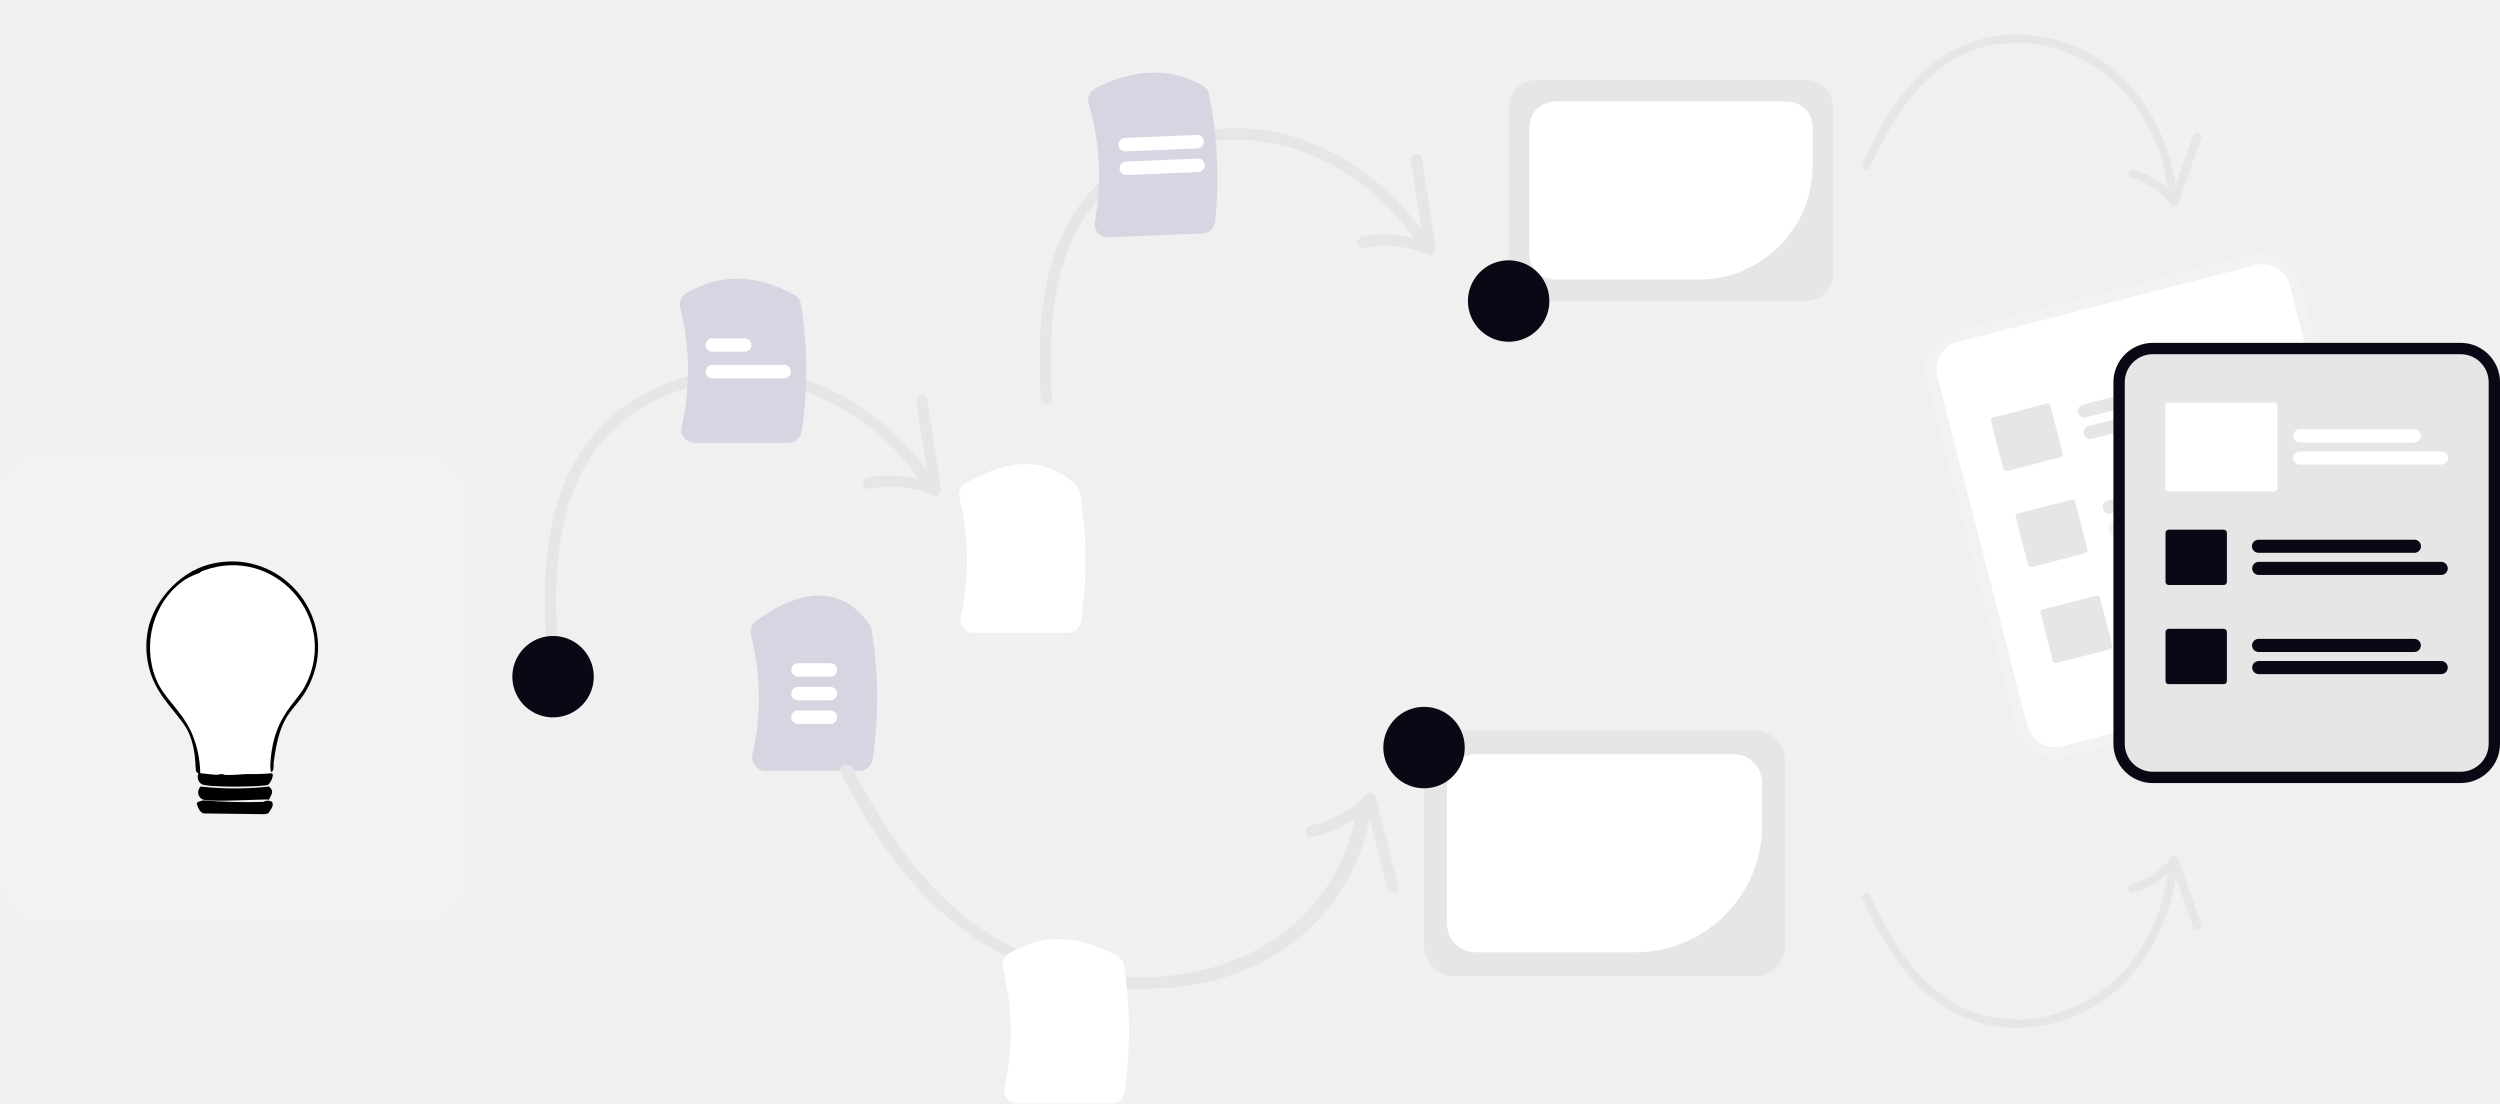
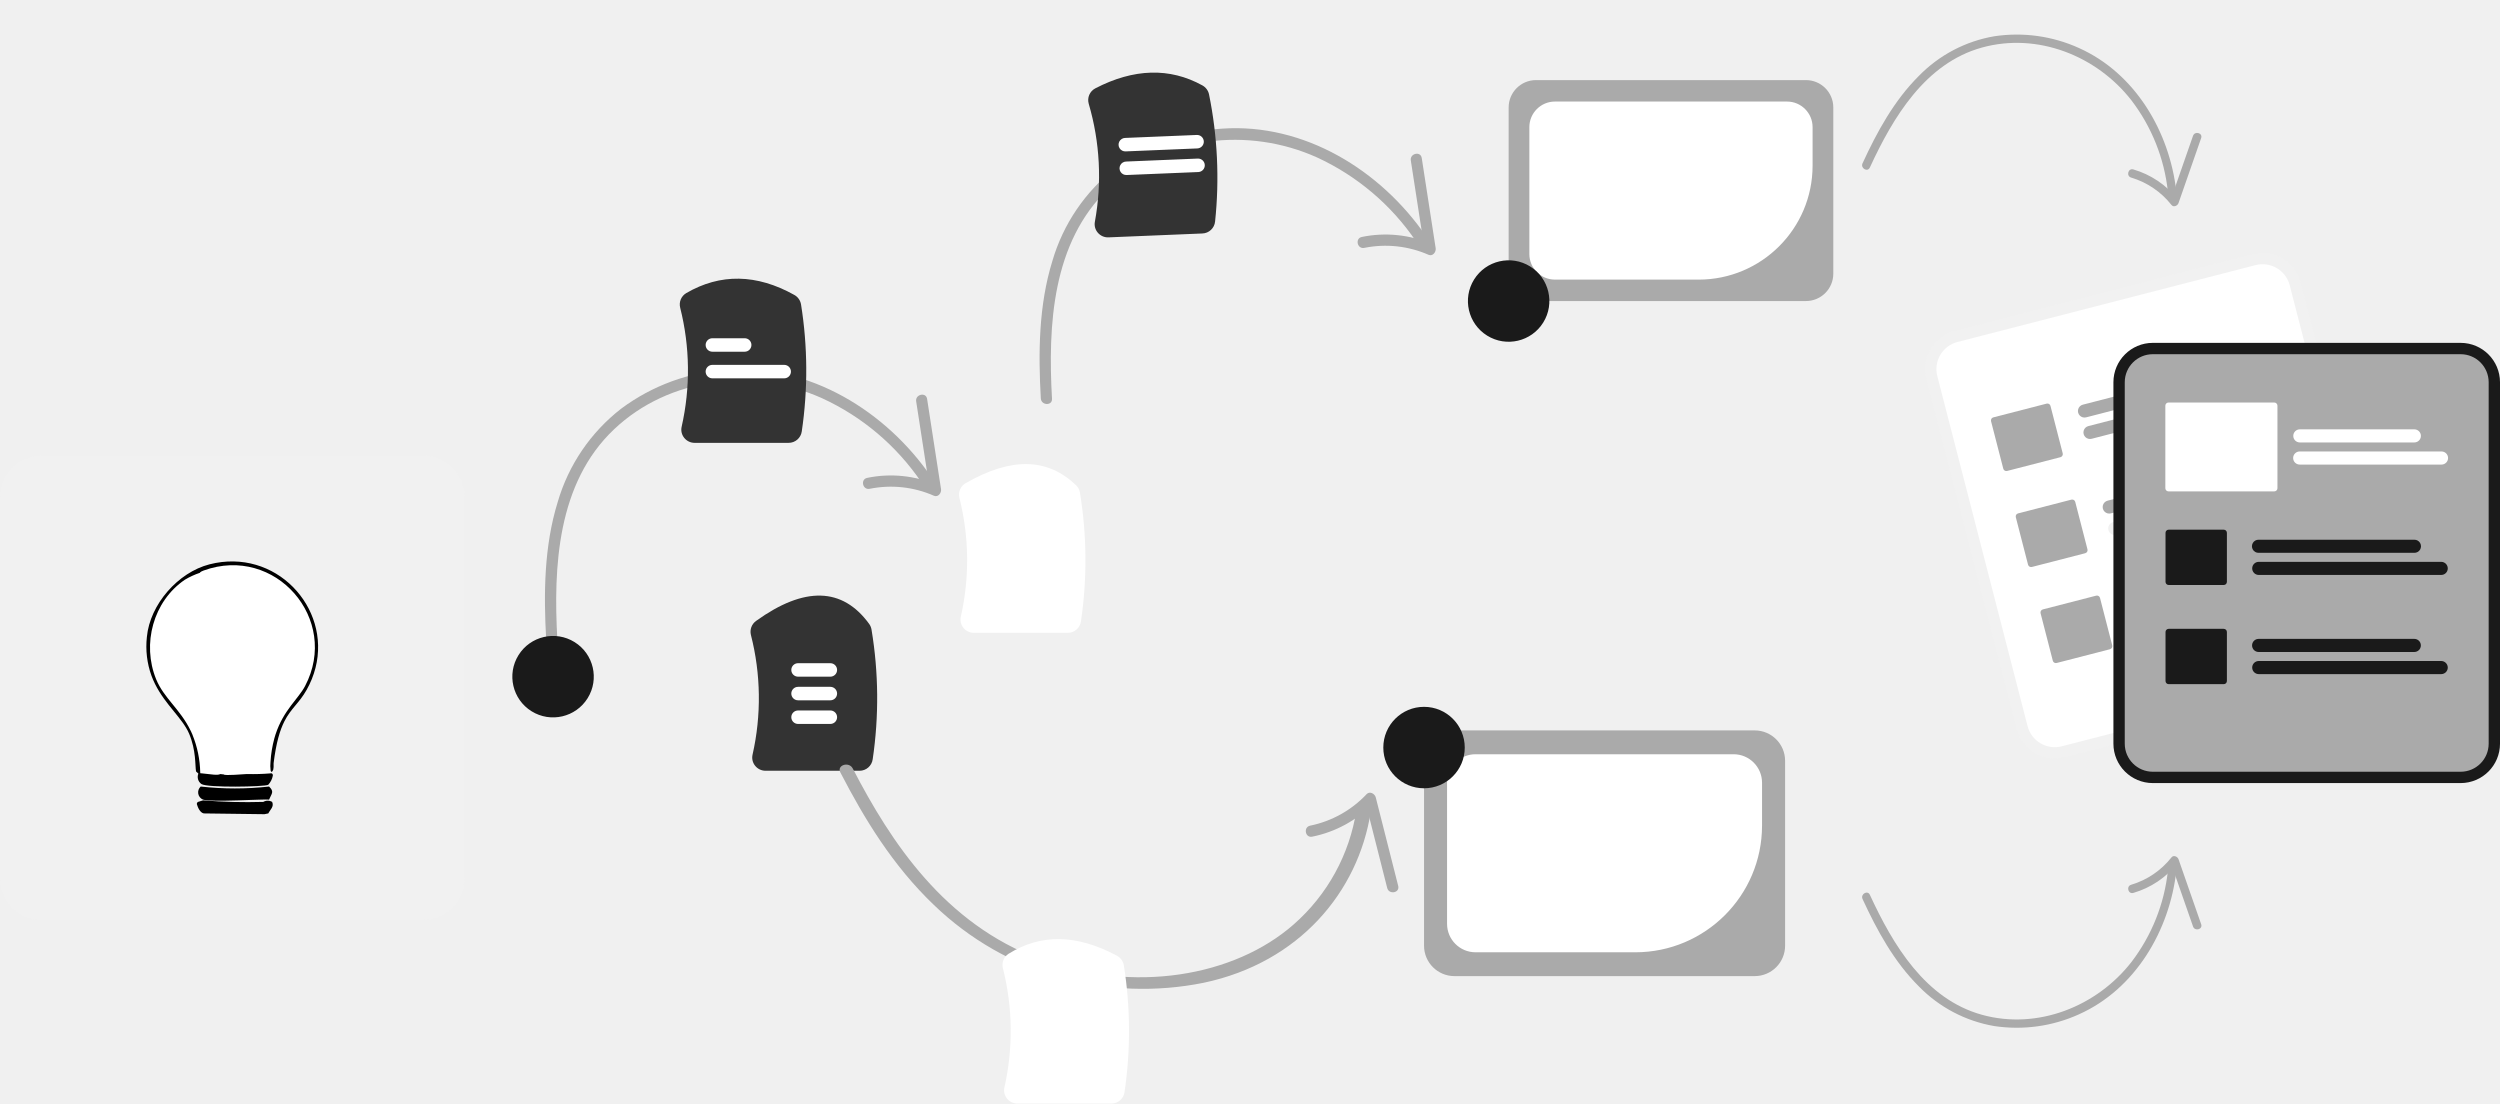
<svg xmlns="http://www.w3.org/2000/svg" width="960" height="423.77" viewBox="0 0 960 423.77" role="img" artist="Katerina Limpitsouni" source="https://undraw.co/">
  <g transform="translate(-553.732 -290.49)">
    <g transform="translate(857.041 386.615) rotate(47)">
-       <path d="M100.73,1.132C70.339-3.431,37.057,5.709,17.185,30.179A76.784,76.784,0,0,0,.3,70.224a70.22,70.22,0,0,0,9.581,42.362c8.849,15.426,22,27.93,35.548,39.209,2.115,1.758,5.171-1.269,3.04-3.04-21.593-17.974-44-41-44.244-70.987-.237-29.334,19.224-55.457,45.8-66.624A92.921,92.921,0,0,1,99.586,5.285c2.707.407,3.875-3.735,1.144-4.147h0Z" transform="translate(0 18.521)" fill="#e6e6e6" />
-       <path d="M.969,4.089,29.963,23.807V20.095A44.913,44.913,0,0,0,9.626,37.872C8.178,40.24,11.9,42.4,13.339,40.045A41.063,41.063,0,0,1,32.133,23.807c1.6-.7,1.183-2.909,0-3.713L3.139.374C.846-1.186-1.308,2.538.969,4.089Z" transform="translate(74.532 0)" fill="#e6e6e6" />
+       <path d="M100.73,1.132C70.339-3.431,37.057,5.709,17.185,30.179A76.784,76.784,0,0,0,.3,70.224a70.22,70.22,0,0,0,9.581,42.362c8.849,15.426,22,27.93,35.548,39.209,2.115,1.758,5.171-1.269,3.04-3.04-21.593-17.974-44-41-44.244-70.987-.237-29.334,19.224-55.457,45.8-66.624A92.921,92.921,0,0,1,99.586,5.285c2.707.407,3.875-3.735,1.144-4.147h0Z" transform="translate(0 18.521)" fill="#aaaaaa" />
+       <path d="M.969,4.089,29.963,23.807V20.095A44.913,44.913,0,0,0,9.626,37.872C8.178,40.24,11.9,42.4,13.339,40.045A41.063,41.063,0,0,1,32.133,23.807c1.6-.7,1.183-2.909,0-3.713L3.139.374C.846-1.186-1.308,2.538.969,4.089Z" transform="translate(74.532 0)" fill="#aaaaaa" />
    </g>
    <g transform="translate(553.732 465.431)">
-       <rect width="178.358" height="178.358" rx="16" transform="translate(0)" fill="#f2f2f2" />
+       <rect width="178.358" height="178.358" rx="16" transform="translate(0)" fill="#f1f1f1" />
      <g transform="translate(56.2 40.649)">
        <path d="M65.08,32.54a39.474,39.474,0,0,1-.632,7.036,34.571,34.571,0,0,1-3.421,8.483c-2.893,5.14-6,7.06-8.548,12.092-.439.34-.89.644-1.348.943-.917.591-1.017,3.486-1.99,3.985a.022.022,0,0,0-.02.014,3.68,3.68,0,0,0-.5,1.674v.014c-.491,2.876-.917,8.725-1.41,12.186-.066.423-.127.8-.192,1.142-.166.917-.338,1.5-.532,1.574-2.372.917-3.384-.34-5.979,0-1.395.186-8.514,1.328-9.962,1.328-4.11,0-6.335-1.4-9.662-2.9-.233-.1-.465-.206-.705-.312-.09-.034-.165-.073-.251-.106-.955-.4-1.858-10.619-2.755-14.484a.024.024,0,0,1,0-.02c-.186-.8-.372-1.328-.564-1.434l-.141-.079q-.886-.51-1.734-1.1C11.314,56.881,4.707,51.459,1.444,42.6A37.349,37.349,0,0,1,0,32.54a32.54,32.54,0,1,1,65.08,0Z" transform="translate(0.519 1.275)" fill="#ffffff" />
-         <path d="M64.936,40.857a34.573,34.573,0,0,1-3.421,8.481c-2.893,5.14-6,7.06-8.548,12.092-1.692,3.353-3.143,8.089-4.13,16.074-.059.471.066,1.01,0,1.473-.151,1.029.034.846-.591,1.774-.282.159-.458-.066-.553-.5a13.866,13.866,0,0,1-.039-3.333A43.9,43.9,0,0,1,49.1,68.065v-.014c.159-.578.333-1.136.5-1.674,3.075-9.364,8.742-13.607,11.316-18.508C74.42,22.179,49.473-6.487,21.994,3.479c-1.473.539-1.395.846-1.473.89a29.965,29.965,0,0,0-5.75,2.649C2.595,15.3-1.775,31.694,3.717,45.205c2.974,7.311,9.2,11.435,13.235,19.741q.362.723.7,1.514a.024.024,0,0,0,0,.02,40.6,40.6,0,0,1,3.013,14.6c0,.09.014.173.014.259.238.02.471.034.7.054,3.525.306,5.811.87,6.994.258l1.3.133c.431.6,7.688-.133,8.845-.141h.3a80.864,80.864,0,0,0,8.691-.247c.141-.014.3-.034.446-.054a.777.777,0,0,1,.591.89,7.026,7.026,0,0,1-1.765,3.534c-1.361.8-23.548,1.2-25.663-.292a3.328,3.328,0,0,1-1.176-3.979c-.039-.186-.854-.716-.89-.89-.4-2.256.073-7.988-2.649-14.45a17.437,17.437,0,0,0-1.182-2.29C11.8,58.156,5.19,52.735,1.929,43.867A33.156,33.156,0,0,1,.179,28.99C1.354,16.505,12.124,4.221,24.209,1.119,49.5-5.376,70.86,17.561,64.936,40.857Z" transform="translate(0.024 -0.001)" fill="#010001" />
-         <path d="M27.221,0c2.105,2,.987,2.679,0,5.014-1.237-.282-22.413,1.076-25.362,0A3,3,0,0,1,.972,0,118.237,118.237,0,0,0,27.221,0Z" transform="translate(19.901 86.442)" fill="#010001" />
-         <path d="M28.9.589c.829,1.842-.757,2.972-1.475,4.423l-1.479.3L2.653,5.014C1.25,4.743.361,2.779,0,1.475A.87.87,0,0,1,.443.589L2.359,0A209.564,209.564,0,0,0,25.51.589a3.37,3.37,0,0,1,3.391,0Z" transform="translate(19.401 91.75)" fill="#010001" />
+         <path d="M64.936,40.857a34.573,34.573,0,0,1-3.421,8.481c-2.893,5.14-6,7.06-8.548,12.092-1.692,3.353-3.143,8.089-4.13,16.074-.059.471.066,1.01,0,1.473-.151,1.029.034.846-.591,1.774-.282.159-.458-.066-.553-.5a13.866,13.866,0,0,1-.039-3.333A43.9,43.9,0,0,1,49.1,68.065v-.014c.159-.578.333-1.136.5-1.674,3.075-9.364,8.742-13.607,11.316-18.508C74.42,22.179,49.473-6.487,21.994,3.479c-1.473.539-1.395.846-1.473.89a29.965,29.965,0,0,0-5.75,2.649C2.595,15.3-1.775,31.694,3.717,45.205c2.974,7.311,9.2,11.435,13.235,19.741q.362.723.7,1.514a.024.024,0,0,0,0,.02,40.6,40.6,0,0,1,3.013,14.6c0,.09.014.173.014.259.238.02.471.034.7.054,3.525.306,5.811.87,6.994.258l1.3.133c.431.6,7.688-.133,8.845-.141h.3a80.864,80.864,0,0,0,8.691-.247c.141-.014.3-.034.446-.054a.777.777,0,0,1,.591.89,7.026,7.026,0,0,1-1.765,3.534c-1.361.8-23.548,1.2-25.663-.292a3.328,3.328,0,0,1-1.176-3.979c-.039-.186-.854-.716-.89-.89-.4-2.256.073-7.988-2.649-14.45a17.437,17.437,0,0,0-1.182-2.29C11.8,58.156,5.19,52.735,1.929,43.867A33.156,33.156,0,0,1,.179,28.99C1.354,16.505,12.124,4.221,24.209,1.119,49.5-5.376,70.86,17.561,64.936,40.857Z" transform="translate(0.024 -0.001)" fill="#000000" />
+         <path d="M27.221,0c2.105,2,.987,2.679,0,5.014-1.237-.282-22.413,1.076-25.362,0A3,3,0,0,1,.972,0,118.237,118.237,0,0,0,27.221,0Z" transform="translate(19.901 86.442)" fill="#000000" />
+         <path d="M28.9.589c.829,1.842-.757,2.972-1.475,4.423l-1.479.3L2.653,5.014C1.25,4.743.361,2.779,0,1.475A.87.87,0,0,1,.443.589L2.359,0A209.564,209.564,0,0,0,25.51.589a3.37,3.37,0,0,1,3.391,0Z" transform="translate(19.401 91.75)" fill="#000000" />
        <path d="M11.871,34.093h-.611V24.112L0,.261.553,0,11.871,23.971Z" transform="translate(17.308 34.252)" fill="#fff" />
        <path d="M.5,35.712,0,24.614l.011-.042L5.988,0l.594.141L.615,24.676l.5,11.011Z" transform="translate(38.195 32.65)" fill="#fff" />
      </g>
    </g>
-     <path d="M393.287,432.33H357.208a5.106,5.106,0,0,1-4.01-1.932,5,5,0,0,1-.979-4.248,98.114,98.114,0,0,0-.63-45.984,5.116,5.116,0,0,1,1.984-5.375c18.552-13.342,33.161-12.955,43.429,1.153a5.127,5.127,0,0,1,.9,2.166,160.563,160.563,0,0,1,.45,49.829,5.094,5.094,0,0,1-5.061,4.392Z" transform="translate(490.492 154.132)" fill="#d6d6e3" />
+     <path d="M393.287,432.33H357.208a5.106,5.106,0,0,1-4.01-1.932,5,5,0,0,1-.979-4.248,98.114,98.114,0,0,0-.63-45.984,5.116,5.116,0,0,1,1.984-5.375c18.552-13.342,33.161-12.955,43.429,1.153a5.127,5.127,0,0,1,.9,2.166,160.563,160.563,0,0,1,.45,49.829,5.094,5.094,0,0,1-5.061,4.392Z" transform="translate(490.492 154.132)" fill="#333333" />
    <path d="M380.245,393.126H367.836a2.587,2.587,0,1,1,0-5.175h12.408a2.587,2.587,0,1,1,0,5.175Z" transform="translate(492.345 157.207)" fill="#fff" />
    <path d="M380.245,401.126H367.836a2.587,2.587,0,1,1,0-5.175h12.408a2.587,2.587,0,1,1,0,5.175Z" transform="translate(492.345 158.282)" fill="#fff" />
    <path d="M380.245,409.126H367.836a2.587,2.587,0,1,1,0-5.175h12.408a2.587,2.587,0,1,1,0,5.175Z" transform="translate(492.345 159.357)" fill="#fff" />
-     <path d="M831.414,473.113H716.09a11.671,11.671,0,0,1-11.658-11.658V390.423a11.671,11.671,0,0,1,11.658-11.658H831.419a11.671,11.671,0,0,1,11.658,11.658v71.032a11.671,11.671,0,0,1-11.658,11.658Z" transform="translate(396.133 192.204)" fill="#e6e6e6" />
+     <path d="M831.414,473.113H716.09a11.671,11.671,0,0,1-11.658-11.658V390.423a11.671,11.671,0,0,1,11.658-11.658H831.419a11.671,11.671,0,0,1,11.658,11.658v71.032a11.671,11.671,0,0,1-11.658,11.658Z" transform="translate(396.133 192.204)" fill="#aaaaaa" />
    <path d="M784.545,462.879h-61.4a10.931,10.931,0,0,1-10.919-10.918V397.748a10.93,10.93,0,0,1,10.918-10.918H822.26a10.931,10.931,0,0,1,10.918,10.918v16.5a48.688,48.688,0,0,1-48.632,48.634Z" transform="translate(397.178 193.289)" fill="#fff" />
    <path d="M810.214,413.612h-79.34a2.587,2.587,0,0,1,0-5.175h79.34a2.587,2.587,0,0,1,0,5.175Z" transform="translate(399.338 196.192)" fill="#ffffff" />
    <path d="M743.285,422.625H730.876a2.587,2.587,0,0,1,0-5.175h12.408a2.587,2.587,0,1,1,0,5.175Z" transform="translate(399.339 197.403)" fill="#ffffff" />
    <path d="M765.267,431.639H730.874a2.587,2.587,0,0,1,0-5.175h34.392a2.587,2.587,0,1,1,0,5.175Z" transform="translate(399.338 198.615)" fill="#ffffff" />
-     <circle cx="15.637" cy="15.637" r="15.637" transform="translate(1084.922 561.917)" fill="#090814" />
+     <circle cx="15.637" cy="15.637" r="15.637" transform="translate(1084.922 561.917)" fill="#1a1a1a" />
    <g transform="translate(1111.517 321.249)">
-       <path d="M688.929,240.907h-103.7a10.5,10.5,0,0,1-10.482-10.482V166.548a10.5,10.5,0,0,1,10.482-10.482h103.7a10.5,10.5,0,0,1,10.482,10.482v63.875a10.5,10.5,0,0,1-10.481,10.484Z" transform="translate(-553.209 -156.066)" fill="#e6e6e6" />
+       <path d="M688.929,240.907h-103.7a10.5,10.5,0,0,1-10.482-10.482V166.548a10.5,10.5,0,0,1,10.482-10.482h103.7a10.5,10.5,0,0,1,10.482,10.482v63.875a10.5,10.5,0,0,1-10.481,10.484Z" transform="translate(-553.209 -156.066)" fill="#aaaaaa" />
      <path d="M647.57,232.515H592.36a9.829,9.829,0,0,1-9.818-9.817V173.955a9.828,9.828,0,0,1,9.818-9.817h89.123a9.828,9.828,0,0,1,9.818,9.817V188.79a43.779,43.779,0,0,1-43.729,43.729Z" transform="translate(-553.053 -155.902)" fill="#fff" />
      <path d="M672.272,190.4H600.925a2.327,2.327,0,1,1,0-4.653h71.348a2.327,2.327,0,1,1,0,4.653Z" transform="translate(-552.732 -155.47)" fill="#ffffff" />
      <path d="M612.089,199.408H600.93a2.327,2.327,0,0,1,0-4.653h11.159a2.327,2.327,0,1,1,0,4.653Z" transform="translate(-552.73 -155.289)" fill="#ffffff" />
      <path d="M631.854,208.421H600.929a2.327,2.327,0,1,1,0-4.653h30.925a2.327,2.327,0,1,1,0,4.653Z" transform="translate(-552.731 -155.109)" fill="#ffffff" />
-       <circle cx="15.637" cy="15.637" r="15.637" transform="translate(0 89.864) rotate(-58.134)" fill="#090814" />
+       <circle cx="15.637" cy="15.637" r="15.637" transform="translate(0 89.864) rotate(-58.134)" fill="#1a1a1a" />
    </g>
-     <path d="M369.279,320.834H333.2a5.106,5.106,0,0,1-4.01-1.932,5,5,0,0,1-.979-4.248,98.138,98.138,0,0,0-.564-45.726,5.061,5.061,0,0,1,2.334-5.6c13.068-7.614,27.025-7.376,41.479.692a5.118,5.118,0,0,1,2.6,3.666,160.584,160.584,0,0,1,.282,48.755,5.094,5.094,0,0,1-5.061,4.392Z" transform="translate(487.271 139.713)" fill="#d6d6e3" />
+     <path d="M369.279,320.834H333.2a5.106,5.106,0,0,1-4.01-1.932,5,5,0,0,1-.979-4.248,98.138,98.138,0,0,0-.564-45.726,5.061,5.061,0,0,1,2.334-5.6c13.068-7.614,27.025-7.376,41.479.692a5.118,5.118,0,0,1,2.6,3.666,160.584,160.584,0,0,1,.282,48.755,5.094,5.094,0,0,1-5.061,4.392Z" transform="translate(487.271 139.713)" fill="#333333" />
    <path d="M351.245,283.126H338.836a2.587,2.587,0,0,1,0-5.175h12.408a2.587,2.587,0,1,1,0,5.175Z" transform="translate(488.449 142.423)" fill="#fff" />
    <path d="M366.42,292.139H338.834a2.587,2.587,0,0,1,0-5.175H366.42a2.587,2.587,0,1,1,0,5.175Z" transform="translate(488.448 143.635)" fill="#fff" />
-     <circle cx="15.637" cy="15.637" r="15.637" transform="translate(744.572 555.358) rotate(-58.134)" fill="#090814" />
+     <circle cx="15.637" cy="15.637" r="15.637" transform="translate(744.572 555.358) rotate(-58.134)" fill="#1a1a1a" />
    <path d="M478.276,381.041H442.2a5.106,5.106,0,0,1-4.01-1.932,5,5,0,0,1-.978-4.248,98.147,98.147,0,0,0-.544-45.649,5.093,5.093,0,0,1,2.41-5.64c17.527-10.032,31.4-9.756,42.427.846a5.038,5.038,0,0,1,1.451,2.809,160.58,160.58,0,0,1,.384,49.429,5.094,5.094,0,0,1-5.061,4.392Z" transform="translate(485.476 152.446)" fill="#ffffff" />
    <path d="M462.245,344.126H449.836a2.587,2.587,0,1,1,0-5.175h12.408a2.587,2.587,0,0,1,0,5.175Z" transform="translate(486.919 155.496)" fill="#fff" />
    <path d="M477.42,353.139H449.834a2.587,2.587,0,0,1,0-5.175H477.42a2.587,2.587,0,0,1,0,5.175Z" transform="translate(486.918 156.706)" fill="#fff" />
    <g transform="matrix(0.342, -0.94, 0.94, 0.342, 860.222, 629.563)">
-       <path d="M100.756,197.232c-30.391,5.962-63.673-5.962-83.545-37.878A117.8,117.8,0,0,1,.323,107.1,114.811,114.811,0,0,1,9.9,51.843c8.849-20.117,22-36.435,35.548-51.151,2.115-2.294,5.171,1.653,3.04,3.966C26.9,28.108,4.493,58.145,4.249,97.266c-.238,38.268,19.224,72.346,45.8,86.912a73.141,73.141,0,0,0,49.568,7.645c2.707-.532,3.875,4.873,1.144,5.409Z" transform="translate(0 0)" fill="#e6e6e6" />
-       <path d="M.969,36.974,29.963,17.254v3.713A44.913,44.913,0,0,1,9.626,3.189C8.178.822,11.9-1.34,13.339,1.019A41.062,41.062,0,0,0,32.133,17.254c1.6.7,1.183,2.909,0,3.713L3.139,40.688C.846,42.247-1.308,38.523.969,36.974Z" transform="translate(74.559 176.176)" fill="#e6e6e6" />
+       <path d="M100.756,197.232c-30.391,5.962-63.673-5.962-83.545-37.878A117.8,117.8,0,0,1,.323,107.1,114.811,114.811,0,0,1,9.9,51.843c8.849-20.117,22-36.435,35.548-51.151,2.115-2.294,5.171,1.653,3.04,3.966C26.9,28.108,4.493,58.145,4.249,97.266c-.238,38.268,19.224,72.346,45.8,86.912a73.141,73.141,0,0,0,49.568,7.645c2.707-.532,3.875,4.873,1.144,5.409Z" transform="translate(0 0)" fill="#aaaaaa" />
+       <path d="M.969,36.974,29.963,17.254v3.713A44.913,44.913,0,0,1,9.626,3.189C8.178.822,11.9-1.34,13.339,1.019A41.062,41.062,0,0,0,32.133,17.254c1.6.7,1.183,2.909,0,3.713L3.139,40.688C.846,42.247-1.308,38.523.969,36.974Z" transform="translate(74.559 176.176)" fill="#aaaaaa" />
    </g>
    <path d="M538.282,601.843H502.2a5.1,5.1,0,0,1-4.01-1.932,5,5,0,0,1-.979-4.248,98.139,98.139,0,0,0-.589-45.826,5.076,5.076,0,0,1,2.214-5.529c12.482-7.733,26.072-7.49,41.551.739a5.162,5.162,0,0,1,2.686,3.716,160.586,160.586,0,0,1,.266,48.693,5.1,5.1,0,0,1-5.061,4.392Z" transform="translate(442.213 112.413)" fill="#ffffff" />
    <path d="M520.245,565.126H507.836a2.587,2.587,0,0,1,0-5.175h12.408a2.587,2.587,0,1,1,0,5.175Z" transform="translate(443.394 115.271)" fill="#fff" />
    <path d="M535.42,574.139H507.834a2.587,2.587,0,0,1,0-5.175H535.42a2.587,2.587,0,0,1,0,5.175Z" transform="translate(443.393 116.482)" fill="#fff" />
    <g transform="translate(1046.982 294.1) rotate(47)">
-       <path d="M100.73,1.132C70.339-3.431,37.057,5.709,17.185,30.179A76.784,76.784,0,0,0,.3,70.224a70.22,70.22,0,0,0,9.581,42.362c8.849,15.426,22,27.93,35.548,39.209,2.115,1.758,5.171-1.269,3.04-3.04-21.593-17.974-44-41-44.244-70.987-.237-29.334,19.224-55.457,45.8-66.624A92.921,92.921,0,0,1,99.586,5.285c2.707.407,3.875-3.735,1.144-4.147h0Z" transform="translate(0 18.521)" fill="#e6e6e6" />
-       <path d="M.969,4.089,29.963,23.807V20.095A44.913,44.913,0,0,0,9.626,37.872C8.178,40.24,11.9,42.4,13.339,40.045A41.063,41.063,0,0,1,32.133,23.807c1.6-.7,1.183-2.909,0-3.713L3.139.374C.846-1.186-1.308,2.538.969,4.089Z" transform="translate(74.532 0)" fill="#e6e6e6" />
+       <path d="M100.73,1.132C70.339-3.431,37.057,5.709,17.185,30.179A76.784,76.784,0,0,0,.3,70.224a70.22,70.22,0,0,0,9.581,42.362c8.849,15.426,22,27.93,35.548,39.209,2.115,1.758,5.171-1.269,3.04-3.04-21.593-17.974-44-41-44.244-70.987-.237-29.334,19.224-55.457,45.8-66.624A92.921,92.921,0,0,1,99.586,5.285c2.707.407,3.875-3.735,1.144-4.147h0Z" transform="translate(0 18.521)" fill="#aaaaaa" />
+       <path d="M.969,4.089,29.963,23.807V20.095A44.913,44.913,0,0,0,9.626,37.872C8.178,40.24,11.9,42.4,13.339,40.045A41.063,41.063,0,0,1,32.133,23.807c1.6-.7,1.183-2.909,0-3.713L3.139.374C.846-1.186-1.308,2.538.969,4.089Z" transform="translate(74.532 0)" fill="#aaaaaa" />
    </g>
    <g transform="translate(971.601 318.366)">
-       <path d="M483.924,256.621l-36.048,1.493a5.106,5.106,0,0,1-4.089-1.764,5,5,0,0,1-1.153-4.2,98.167,98.167,0,0,0-2.353-45.323,5.076,5.076,0,0,1,2.5-5.922c14.765-7.671,28.6-8.06,41.117-1.158a5.135,5.135,0,0,1,2.577,3.471A160.578,160.578,0,0,1,488.8,252.03a5.094,5.094,0,0,1-4.872,4.591Z" transform="translate(-440.074 -194.842)" fill="#d6d6e3" />
+       <path d="M483.924,256.621l-36.048,1.493a5.106,5.106,0,0,1-4.089-1.764,5,5,0,0,1-1.153-4.2,98.167,98.167,0,0,0-2.353-45.323,5.076,5.076,0,0,1,2.5-5.922c14.765-7.671,28.6-8.06,41.117-1.158a5.135,5.135,0,0,1,2.577,3.471A160.578,160.578,0,0,1,488.8,252.03a5.094,5.094,0,0,1-4.872,4.591Z" transform="translate(-440.074 -194.842)" fill="#333333" />
      <path d="M480.969,229.118l-27.562,1.142a2.588,2.588,0,1,1-.214-5.171l27.562-1.142a2.588,2.588,0,0,1,.214,5.171Z" transform="translate(-438.643 -190.932)" fill="#fff" />
      <path d="M480.638,221.125l-27.562,1.142a2.588,2.588,0,1,1-.214-5.171l27.562-1.142a2.588,2.588,0,0,1,.214,5.171Z" transform="translate(-438.687 -192.007)" fill="#fff" />
    </g>
    <g transform="matrix(0.259, -0.966, 0.966, 0.259, 1259.695, 668.687)">
-       <path d="M75.927,113.965C53.02,117.4,27.932,110.515,12.954,92.07A57.877,57.877,0,0,1,.224,61.885,52.929,52.929,0,0,1,7.446,29.954C14.116,18.327,24.026,8.9,34.241.4c1.594-1.325,3.9.957,2.292,2.291C20.256,16.239,3.367,33.595,3.183,56.2,3,78.311,17.674,98,37.7,106.419a70.042,70.042,0,0,0,37.363,4.416c2.041-.307,2.921,2.815.862,3.126h0Z" transform="translate(0 0)" fill="#e6e6e6" />
-       <path d="M.73,27.869,22.586,13.007v2.8A33.854,33.854,0,0,1,7.256,2.4C6.165.62,8.966-1.009,10.055.767a30.952,30.952,0,0,0,14.167,12.24c1.208.524.892,2.193,0,2.8L2.366,30.67C.638,31.845-.986,29.039.73,27.869Z" transform="translate(56.18 97.827)" fill="#e6e6e6" />
+       <path d="M75.927,113.965C53.02,117.4,27.932,110.515,12.954,92.07A57.877,57.877,0,0,1,.224,61.885,52.929,52.929,0,0,1,7.446,29.954C14.116,18.327,24.026,8.9,34.241.4c1.594-1.325,3.9.957,2.292,2.291C20.256,16.239,3.367,33.595,3.183,56.2,3,78.311,17.674,98,37.7,106.419a70.042,70.042,0,0,0,37.363,4.416c2.041-.307,2.921,2.815.862,3.126h0Z" transform="translate(0 0)" fill="#aaaaaa" />
+       <path d="M.73,27.869,22.586,13.007v2.8A33.854,33.854,0,0,1,7.256,2.4C6.165.62,8.966-1.009,10.055.767a30.952,30.952,0,0,0,14.167,12.24c1.208.524.892,2.193,0,2.8L2.366,30.67C.638,31.845-.986,29.039.73,27.869Z" transform="translate(56.18 97.827)" fill="#aaaaaa" />
    </g>
    <g transform="translate(1292.968 387.6)">
-       <path d="M334.794,99.544l-7.994,2.061L228.32,127l-7.993,2.061a15.135,15.135,0,0,0-10.864,18.414l34.661,134.412a15.135,15.135,0,0,0,18.413,10.862l.021-.005,114.427-29.509.021-.005a15.135,15.135,0,0,0,10.866-18.414l-34.662-134.41A15.135,15.135,0,0,0,334.794,99.544Z" transform="translate(-208.984 -99.065)" fill="#f2f2f2" />
+       <path d="M334.794,99.544l-7.994,2.061L228.32,127l-7.993,2.061a15.135,15.135,0,0,0-10.864,18.414l34.661,134.412a15.135,15.135,0,0,0,18.413,10.862l.021-.005,114.427-29.509.021-.005a15.135,15.135,0,0,0,10.866-18.414l-34.662-134.41A15.135,15.135,0,0,0,334.794,99.544Z" transform="translate(-208.984 -99.065)" fill="#f1f1f1" />
      <path d="M345.38,113.258l-9.468,2.442-95.533,24.636-9.468,2.442a10.777,10.777,0,0,0-7.737,13.113L257.837,290.3a10.777,10.777,0,0,0,13.113,7.737l.021-.005L385.4,268.524l.021-.006a10.777,10.777,0,0,0,7.737-13.113L358.493,120.995a10.777,10.777,0,0,0-13.113-7.737Z" transform="translate(-218.482 -108.565)" fill="#fff" />
-       <path d="M456.931,241.742,399.046,256.67a2.518,2.518,0,1,1-1.258-4.876l57.886-14.928a2.518,2.518,0,1,1,1.257,4.876Z" transform="translate(-337.182 -193.524)" fill="#e6e6e6" />
-       <path d="M473.74,259.679,405.8,277.2a2.518,2.518,0,1,1-1.257-4.876l67.941-17.52a2.518,2.518,0,1,1,1.257,4.876Z" transform="translate(-341.814 -205.826)" fill="#e6e6e6" />
-       <path d="M487.2,359.116l-57.886,14.928a2.518,2.518,0,1,1-1.257-4.876l57.886-14.928a2.518,2.518,0,1,1,1.257,4.876Z" transform="translate(-357.943 -274.027)" fill="#e6e6e6" />
-       <path d="M504.01,377.052l-67.941,17.521a2.518,2.518,0,1,1-1.257-4.876l67.941-17.521a2.518,2.518,0,1,1,1.257,4.876Z" transform="translate(-362.576 -286.329)" fill="#f2f2f2" />
-       <path d="M517.468,476.492,459.583,491.42a2.518,2.518,0,1,1-1.257-4.876l57.886-14.926a2.518,2.518,0,1,1,1.257,4.876Z" transform="translate(-378.703 -354.532)" fill="#f2f2f2" />
-       <path d="M534.278,494.426l-67.941,17.521a2.518,2.518,0,1,1-1.257-4.876l67.941-17.521a2.518,2.518,0,1,1,1.257,4.876Z" transform="translate(-383.336 -366.832)" fill="#f2f2f2" />
-       <path d="M316.171,303.807l-20.486,5.283a1.208,1.208,0,0,1-1.47-.867l-4.7-18.235a1.208,1.208,0,0,1,.867-1.47l20.485-5.283a1.209,1.209,0,0,1,1.47.867l4.7,18.235a1.209,1.209,0,0,1-.867,1.47Z" transform="translate(-264.191 -225.355)" fill="#e6e6e6" />
-       <path d="M346.439,421.18l-20.485,5.281a1.208,1.208,0,0,1-1.47-.867l-4.7-18.235a1.208,1.208,0,0,1,.867-1.47l20.485-5.283a1.208,1.208,0,0,1,1.47.867l4.7,18.235a1.208,1.208,0,0,1-.867,1.47Z" transform="translate(-284.949 -305.856)" fill="#e6e6e6" />
-       <path d="M376.708,538.554l-20.485,5.283a1.208,1.208,0,0,1-1.47-.867l-4.7-18.235a1.209,1.209,0,0,1,.867-1.47l20.485-5.283a1.209,1.209,0,0,1,1.47.867l4.7,18.235a1.209,1.209,0,0,1-.867,1.47Z" transform="translate(-305.709 -386.36)" fill="#e6e6e6" />
-       <path d="M572.524,209.052H454.311a15.135,15.135,0,0,0-15.118,15.118V362.977a15.135,15.135,0,0,0,15.118,15.117H572.524a15.135,15.135,0,0,0,15.117-15.117V224.17A15.135,15.135,0,0,0,572.524,209.052Z" transform="translate(-366.876 -174.501)" fill="#090814" />
-       <path d="M582.026,222.906H463.813a10.777,10.777,0,0,0-10.766,10.766V372.479a10.777,10.777,0,0,0,10.765,10.765H582.026a10.777,10.777,0,0,0,10.765-10.765V233.672A10.777,10.777,0,0,0,582.026,222.906Z" transform="translate(-376.378 -184.004)" fill="#e6e6e6" />
-       <path d="M670.978,454.722H611.2a2.518,2.518,0,1,1,0-5.035h59.781a2.518,2.518,0,1,1,0,5.035Z" transform="translate(-483.123 -339.545)" fill="#090814" />
-       <path d="M681.366,481.769H611.2a2.518,2.518,0,0,1,0-5.035h70.164a2.518,2.518,0,0,1,0,5.035Z" transform="translate(-483.125 -358.096)" fill="#090814" />
-       <path d="M670.978,575.935H611.2a2.518,2.518,0,0,1,0-5.036h59.781a2.518,2.518,0,1,1,0,5.036Z" transform="translate(-483.123 -422.681)" fill="#090814" />
-       <path d="M681.366,602.983H611.2a2.518,2.518,0,0,1,0-5.035h70.164a2.518,2.518,0,0,1,0,5.035Z" transform="translate(-483.125 -441.233)" fill="#090814" />
-       <path d="M525.245,458.654H504.09a1.209,1.209,0,0,1-1.207-1.207V438.616a1.209,1.209,0,0,1,1.207-1.207h21.155a1.208,1.208,0,0,1,1.207,1.207v18.831a1.208,1.208,0,0,1-1.207,1.206Z" transform="translate(-410.56 -331.124)" fill="#090814" />
-       <path d="M525.245,579.868H504.09a1.208,1.208,0,0,1-1.207-1.207V559.83a1.209,1.209,0,0,1,1.207-1.207h21.155a1.208,1.208,0,0,1,1.207,1.207v18.831A1.208,1.208,0,0,1,525.245,579.868Z" transform="translate(-410.56 -414.261)" fill="#090814" />
+       <path d="M456.931,241.742,399.046,256.67a2.518,2.518,0,1,1-1.258-4.876l57.886-14.928a2.518,2.518,0,1,1,1.257,4.876Z" transform="translate(-337.182 -193.524)" fill="#aaaaaa" />
+       <path d="M473.74,259.679,405.8,277.2a2.518,2.518,0,1,1-1.257-4.876l67.941-17.52a2.518,2.518,0,1,1,1.257,4.876Z" transform="translate(-341.814 -205.826)" fill="#aaaaaa" />
+       <path d="M487.2,359.116l-57.886,14.928a2.518,2.518,0,1,1-1.257-4.876l57.886-14.928a2.518,2.518,0,1,1,1.257,4.876Z" transform="translate(-357.943 -274.027)" fill="#aaaaaa" />
+       <path d="M504.01,377.052l-67.941,17.521a2.518,2.518,0,1,1-1.257-4.876l67.941-17.521a2.518,2.518,0,1,1,1.257,4.876Z" transform="translate(-362.576 -286.329)" fill="#f1f1f1" />
+       <path d="M517.468,476.492,459.583,491.42a2.518,2.518,0,1,1-1.257-4.876l57.886-14.926a2.518,2.518,0,1,1,1.257,4.876Z" transform="translate(-378.703 -354.532)" fill="#f1f1f1" />
+       <path d="M534.278,494.426l-67.941,17.521a2.518,2.518,0,1,1-1.257-4.876l67.941-17.521a2.518,2.518,0,1,1,1.257,4.876Z" transform="translate(-383.336 -366.832)" fill="#f1f1f1" />
+       <path d="M316.171,303.807l-20.486,5.283a1.208,1.208,0,0,1-1.47-.867l-4.7-18.235a1.208,1.208,0,0,1,.867-1.47l20.485-5.283a1.209,1.209,0,0,1,1.47.867l4.7,18.235a1.209,1.209,0,0,1-.867,1.47Z" transform="translate(-264.191 -225.355)" fill="#aaaaaa" />
+       <path d="M346.439,421.18l-20.485,5.281a1.208,1.208,0,0,1-1.47-.867l-4.7-18.235a1.208,1.208,0,0,1,.867-1.47l20.485-5.283a1.208,1.208,0,0,1,1.47.867l4.7,18.235a1.208,1.208,0,0,1-.867,1.47Z" transform="translate(-284.949 -305.856)" fill="#aaaaaa" />
+       <path d="M376.708,538.554l-20.485,5.283a1.208,1.208,0,0,1-1.47-.867l-4.7-18.235a1.209,1.209,0,0,1,.867-1.47l20.485-5.283a1.209,1.209,0,0,1,1.47.867l4.7,18.235a1.209,1.209,0,0,1-.867,1.47Z" transform="translate(-305.709 -386.36)" fill="#aaaaaa" />
+       <path d="M572.524,209.052H454.311a15.135,15.135,0,0,0-15.118,15.118V362.977a15.135,15.135,0,0,0,15.118,15.117H572.524a15.135,15.135,0,0,0,15.117-15.117V224.17A15.135,15.135,0,0,0,572.524,209.052Z" transform="translate(-366.876 -174.501)" fill="#1a1a1a" />
+       <path d="M582.026,222.906H463.813a10.777,10.777,0,0,0-10.766,10.766V372.479a10.777,10.777,0,0,0,10.765,10.765H582.026a10.777,10.777,0,0,0,10.765-10.765V233.672A10.777,10.777,0,0,0,582.026,222.906Z" transform="translate(-376.378 -184.004)" fill="#aaaaaa" />
+       <path d="M670.978,454.722H611.2a2.518,2.518,0,1,1,0-5.035h59.781a2.518,2.518,0,1,1,0,5.035Z" transform="translate(-483.123 -339.545)" fill="#1a1a1a" />
+       <path d="M681.366,481.769H611.2a2.518,2.518,0,0,1,0-5.035h70.164a2.518,2.518,0,0,1,0,5.035Z" transform="translate(-483.125 -358.096)" fill="#1a1a1a" />
+       <path d="M670.978,575.935H611.2a2.518,2.518,0,0,1,0-5.036h59.781a2.518,2.518,0,1,1,0,5.036Z" transform="translate(-483.123 -422.681)" fill="#1a1a1a" />
+       <path d="M681.366,602.983H611.2a2.518,2.518,0,0,1,0-5.035h70.164a2.518,2.518,0,0,1,0,5.035Z" transform="translate(-483.125 -441.233)" fill="#1a1a1a" />
+       <path d="M525.245,458.654H504.09a1.209,1.209,0,0,1-1.207-1.207V438.616a1.209,1.209,0,0,1,1.207-1.207h21.155a1.208,1.208,0,0,1,1.207,1.207v18.831a1.208,1.208,0,0,1-1.207,1.206Z" transform="translate(-410.56 -331.124)" fill="#1a1a1a" />
+       <path d="M525.245,579.868H504.09a1.208,1.208,0,0,1-1.207-1.207V559.83a1.209,1.209,0,0,1,1.207-1.207h21.155a1.208,1.208,0,0,1,1.207,1.207v18.831A1.208,1.208,0,0,1,525.245,579.868Z" transform="translate(-410.56 -414.261)" fill="#1a1a1a" />
      <path d="M705.49,319.787H661.418a2.518,2.518,0,0,1,0-5.035H705.49a2.518,2.518,0,0,1,0,5.035Z" transform="translate(-517.568 -246.997)" fill="#ffffff" />
      <path d="M715.874,346.836H661.418a2.518,2.518,0,0,1,0-5.036h54.456a2.518,2.518,0,0,1,0,5.036Z" transform="translate(-517.568 -265.549)" fill="#ffffff" />
      <path d="M544.508,316.1H503.876a1.209,1.209,0,0,1-1.207-1.207V283.182a1.209,1.209,0,0,1,1.207-1.207h40.632a1.209,1.209,0,0,1,1.207,1.207v31.711A1.209,1.209,0,0,1,544.508,316.1Z" transform="translate(-410.413 -224.517)" fill="#ffffff" />
    </g>
    <g transform="matrix(0.259, 0.966, -0.966, 0.259, 1384.087, 286.877)">
-       <path d="M75.927.853c-22.908-3.439-48,3.45-62.974,21.894A57.876,57.876,0,0,0,.224,52.932,52.929,52.929,0,0,0,7.446,84.863c6.67,11.627,16.58,21.053,26.8,29.554,1.594,1.325,3.9-.957,2.291-2.291C20.256,98.578,3.367,81.223,3.183,58.618,3,36.507,17.674,16.817,37.7,8.4A70.042,70.042,0,0,1,75.065,3.983c2.041.307,2.921-2.815.862-3.126h0Z" transform="translate(0 13.961)" fill="#e6e6e6" />
-       <path d="M.73,3.082,22.586,17.945v-2.8a33.854,33.854,0,0,0-15.329,13.4c-1.092,1.785,1.71,3.414,2.8,1.638a30.952,30.952,0,0,1,14.167-12.24c1.208-.524.892-2.193,0-2.8L2.366.282C.638-.894-.986,1.913.73,3.082Z" transform="translate(56.18 0)" fill="#e6e6e6" />
+       <path d="M75.927.853c-22.908-3.439-48,3.45-62.974,21.894A57.876,57.876,0,0,0,.224,52.932,52.929,52.929,0,0,0,7.446,84.863c6.67,11.627,16.58,21.053,26.8,29.554,1.594,1.325,3.9-.957,2.291-2.291C20.256,98.578,3.367,81.223,3.183,58.618,3,36.507,17.674,16.817,37.7,8.4A70.042,70.042,0,0,1,75.065,3.983c2.041.307,2.921-2.815.862-3.126h0Z" transform="translate(0 13.961)" fill="#aaaaaa" />
+       <path d="M.73,3.082,22.586,17.945v-2.8a33.854,33.854,0,0,0-15.329,13.4c-1.092,1.785,1.71,3.414,2.8,1.638a30.952,30.952,0,0,1,14.167-12.24c1.208-.524.892-2.193,0-2.8L2.366.282C.638-.894-.986,1.913.73,3.082Z" transform="translate(56.18 0)" fill="#aaaaaa" />
    </g>
  </g>
</svg>
